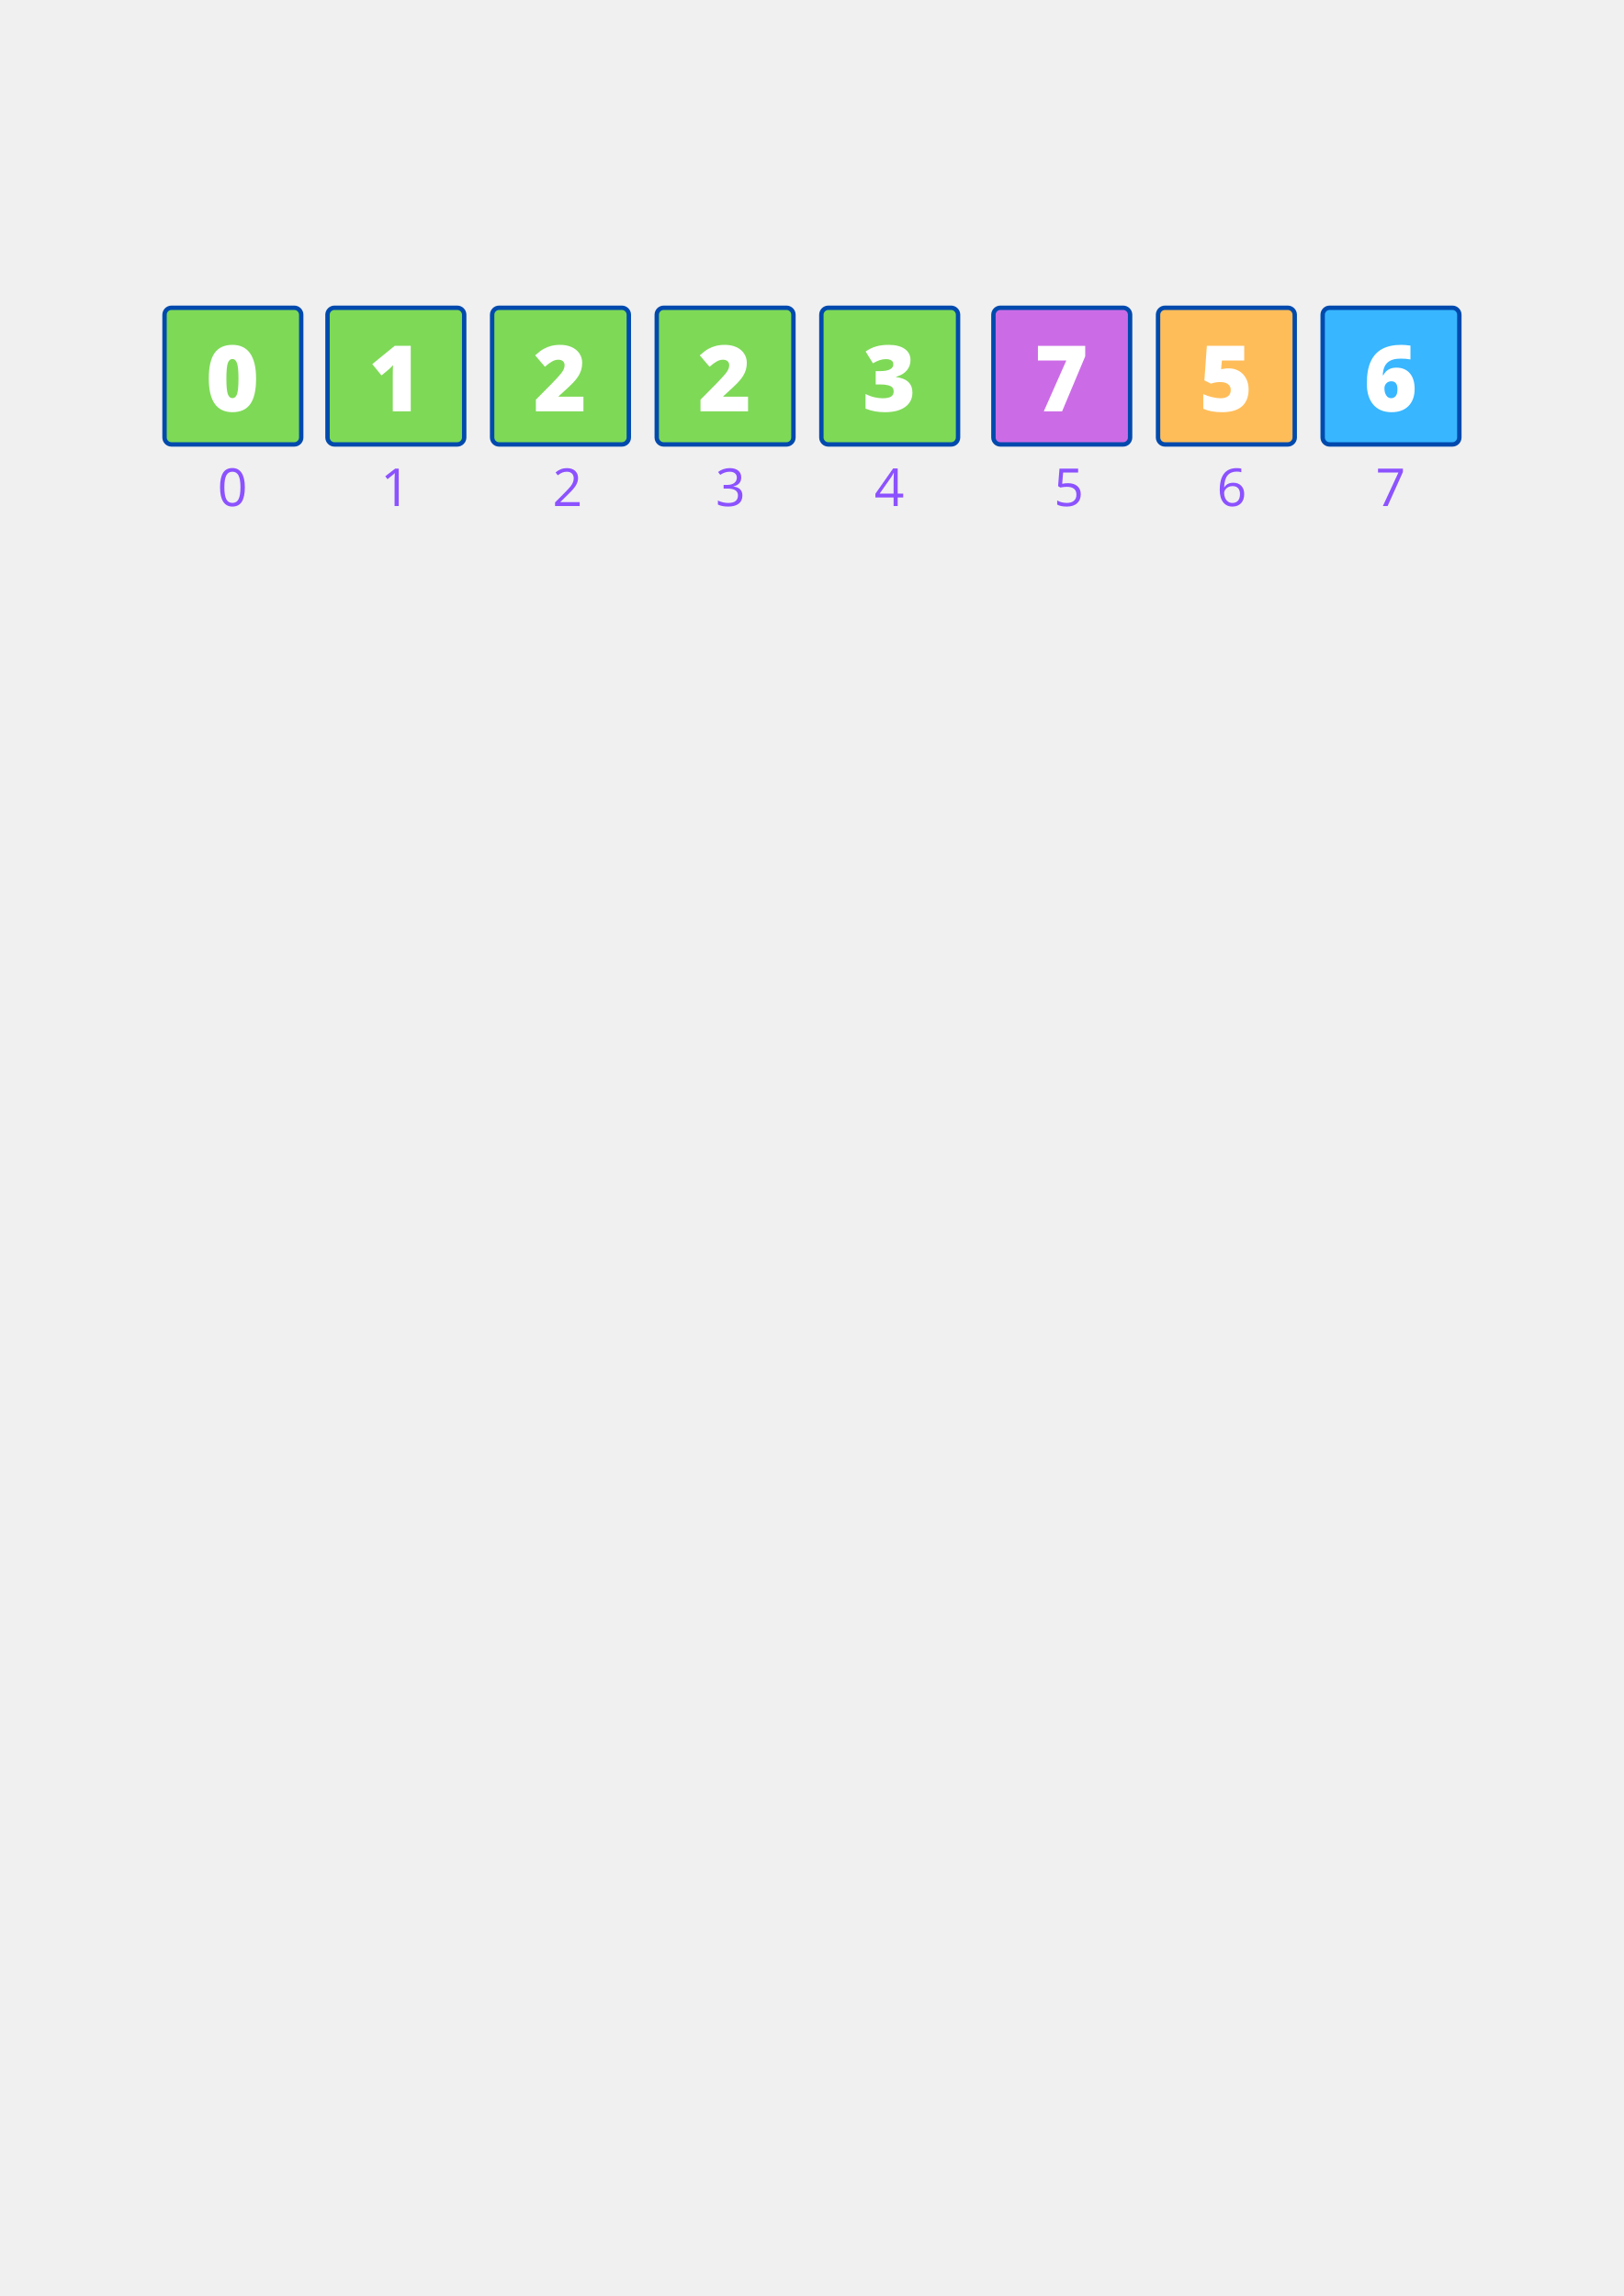
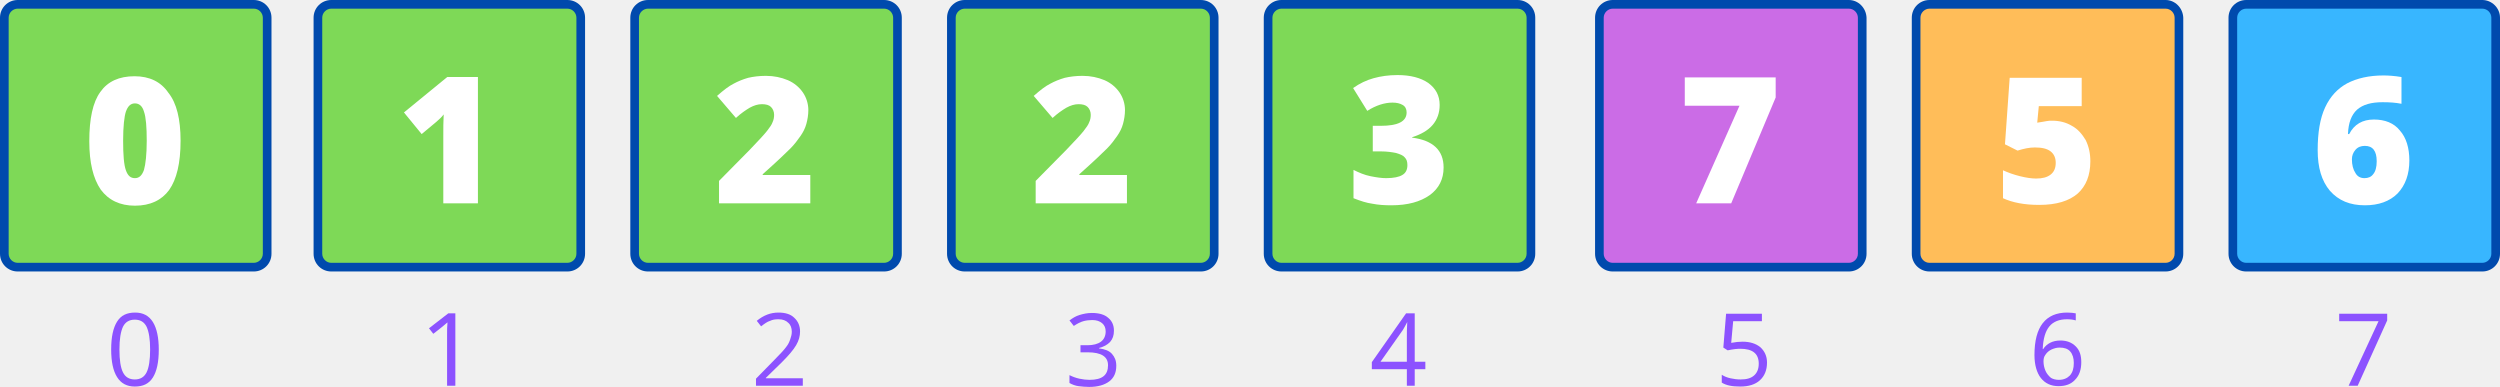
- <svg xmlns="http://www.w3.org/2000/svg" width="794" zoomAndPan="magnify" viewBox="0 0 595.5 842.25" height="1123" preserveAspectRatio="xMidYMid meet" version="1.0">
-   <defs>
-     <g>
-       <g id="id1" />
-       <g id="id2" />
-     </g>
-   </defs>
-   <path fill="rgb(49.409%, 85.1%, 34.119%)" d="M 107.922 162.98 L 62.906 162.98 C 61.531 162.98 60.398 161.848 60.398 160.473 L 60.398 115.457 C 60.398 114.082 61.531 112.949 62.906 112.949 L 107.887 112.949 C 109.262 112.949 110.395 114.082 110.395 115.457 L 110.395 160.441 C 110.43 161.848 109.297 162.98 107.922 162.98 " fill-opacity="1" fill-rule="nonzero" />
-   <path fill="rgb(0%, 29.019%, 67.839%)" d="M 107.922 113.707 C 108.883 113.707 109.672 114.496 109.672 115.457 L 109.672 160.473 C 109.672 161.438 108.883 162.227 107.922 162.227 L 62.906 162.227 C 61.941 162.227 61.152 161.438 61.152 160.473 L 61.152 115.457 C 61.152 114.496 61.941 113.707 62.906 113.707 L 107.922 113.707 M 107.922 112.094 L 62.906 112.094 C 61.051 112.094 59.539 113.602 59.539 115.457 L 59.539 160.473 C 59.539 162.328 61.051 163.84 62.906 163.84 L 107.922 163.84 C 109.777 163.84 111.285 162.328 111.285 160.473 L 111.285 115.457 C 111.285 113.602 109.777 112.094 107.922 112.094 " fill-opacity="1" fill-rule="nonzero" />
-   <path fill="rgb(49.409%, 85.1%, 34.119%)" d="M 167.695 162.98 L 122.68 162.98 C 121.305 162.98 120.172 161.848 120.172 160.473 L 120.172 115.457 C 120.172 114.082 121.305 112.949 122.68 112.949 L 167.664 112.949 C 169.035 112.949 170.168 114.082 170.168 115.457 L 170.168 160.441 C 170.203 161.848 169.07 162.98 167.695 162.98 " fill-opacity="1" fill-rule="nonzero" />
-   <path fill="rgb(0%, 29.019%, 67.839%)" d="M 167.695 113.707 C 168.656 113.707 169.449 114.496 169.449 115.457 L 169.449 160.473 C 169.449 161.438 168.656 162.227 167.695 162.227 L 122.68 162.227 C 121.719 162.227 120.93 161.438 120.93 160.473 L 120.93 115.457 C 120.93 114.496 121.719 113.707 122.68 113.707 L 167.695 113.707 M 167.695 112.094 L 122.68 112.094 C 120.824 112.094 119.312 113.602 119.312 115.457 L 119.312 160.473 C 119.312 162.328 120.824 163.84 122.68 163.84 L 167.695 163.84 C 169.551 163.84 171.062 162.328 171.062 160.473 L 171.062 115.457 C 171.062 113.602 169.551 112.094 167.695 112.094 " fill-opacity="1" fill-rule="nonzero" />
-   <path fill="rgb(49.409%, 85.1%, 34.119%)" d="M 288.453 162.98 L 243.438 162.98 C 242.062 162.98 240.93 161.848 240.93 160.473 L 240.93 115.457 C 240.93 114.082 242.062 112.949 243.438 112.949 L 288.418 112.949 C 289.793 112.949 290.926 114.082 290.926 115.457 L 290.926 160.441 C 290.961 161.848 289.828 162.98 288.453 162.98 " fill-opacity="1" fill-rule="nonzero" />
-   <path fill="rgb(0%, 29.019%, 67.839%)" d="M 288.453 113.707 C 289.414 113.707 290.203 114.496 290.203 115.457 L 290.203 160.473 C 290.203 161.438 289.414 162.227 288.453 162.227 L 243.438 162.227 C 242.477 162.227 241.684 161.438 241.684 160.473 L 241.684 115.457 C 241.684 114.496 242.477 113.707 243.438 113.707 L 288.453 113.707 M 288.453 112.094 L 243.438 112.094 C 241.582 112.094 240.07 113.602 240.07 115.457 L 240.07 160.473 C 240.07 162.328 241.582 163.84 243.438 163.84 L 288.453 163.84 C 290.309 163.84 291.82 162.328 291.82 160.473 L 291.82 115.457 C 291.82 113.602 290.309 112.094 288.453 112.094 " fill-opacity="1" fill-rule="nonzero" />
-   <path fill="rgb(100%, 74.12%, 34.9%)" d="M 472.309 162.98 L 427.293 162.98 C 425.918 162.98 424.785 161.848 424.785 160.473 L 424.785 115.457 C 424.785 114.082 425.918 112.949 427.293 112.949 L 472.277 112.949 C 473.648 112.949 474.781 114.082 474.781 115.457 L 474.781 160.441 C 474.816 161.848 473.684 162.98 472.309 162.98 " fill-opacity="1" fill-rule="nonzero" />
-   <path fill="rgb(0%, 29.019%, 67.839%)" d="M 472.309 113.707 C 473.273 113.707 474.062 114.496 474.062 115.457 L 474.062 160.473 C 474.062 161.438 473.273 162.227 472.309 162.227 L 427.293 162.227 C 426.332 162.227 425.543 161.438 425.543 160.473 L 425.543 115.457 C 425.543 114.496 426.332 113.707 427.293 113.707 L 472.309 113.707 M 472.309 112.094 L 427.293 112.094 C 425.438 112.094 423.93 113.602 423.93 115.457 L 423.93 160.473 C 423.93 162.328 425.438 163.84 427.293 163.84 L 472.309 163.84 C 474.164 163.84 475.676 162.328 475.676 160.473 L 475.676 115.457 C 475.676 113.602 474.164 112.094 472.309 112.094 " fill-opacity="1" fill-rule="nonzero" />
-   <path fill="rgb(49.409%, 85.1%, 34.119%)" d="M 228.074 162.98 L 183.059 162.98 C 181.684 162.98 180.551 161.848 180.551 160.473 L 180.551 115.457 C 180.551 114.082 181.684 112.949 183.059 112.949 L 228.039 112.949 C 229.414 112.949 230.547 114.082 230.547 115.457 L 230.547 160.441 C 230.582 161.848 229.449 162.98 228.074 162.98 " fill-opacity="1" fill-rule="nonzero" />
-   <path fill="rgb(0%, 29.019%, 67.839%)" d="M 228.074 113.707 C 229.035 113.707 229.828 114.496 229.828 115.457 L 229.828 160.473 C 229.828 161.438 229.035 162.227 228.074 162.227 L 183.059 162.227 C 182.098 162.227 181.309 161.438 181.309 160.473 L 181.309 115.457 C 181.309 114.496 182.098 113.707 183.059 113.707 L 228.074 113.707 M 228.074 112.094 L 183.059 112.094 C 181.203 112.094 179.691 113.602 179.691 115.457 L 179.691 160.473 C 179.691 162.328 181.203 163.84 183.059 163.84 L 228.074 163.84 C 229.93 163.84 231.441 162.328 231.441 160.473 L 231.441 115.457 C 231.441 113.602 229.93 112.094 228.074 112.094 " fill-opacity="1" fill-rule="nonzero" />
-   <path fill="rgb(79.61%, 42.349%, 90.199%)" d="M 411.934 162.98 L 366.914 162.98 C 365.543 162.98 364.41 161.848 364.41 160.473 L 364.41 115.457 C 364.41 114.082 365.543 112.949 366.914 112.949 L 411.898 112.949 C 413.27 112.949 414.406 114.082 414.406 115.457 L 414.406 160.441 C 414.438 161.848 413.305 162.98 411.934 162.98 " fill-opacity="1" fill-rule="nonzero" />
-   <path fill="rgb(0%, 29.019%, 67.839%)" d="M 411.934 113.707 C 412.895 113.707 413.684 114.496 413.684 115.457 L 413.684 160.473 C 413.684 161.438 412.895 162.227 411.934 162.227 L 366.914 162.227 C 365.953 162.227 365.164 161.438 365.164 160.473 L 365.164 115.457 C 365.164 114.496 365.953 113.707 366.914 113.707 L 411.934 113.707 M 411.934 112.094 L 366.914 112.094 C 365.062 112.094 363.551 113.602 363.551 115.457 L 363.551 160.473 C 363.551 162.328 365.062 163.84 366.914 163.84 L 411.934 163.84 C 413.785 163.84 415.297 162.328 415.297 160.473 L 415.297 115.457 C 415.297 113.602 413.785 112.094 411.934 112.094 " fill-opacity="1" fill-rule="nonzero" />
-   <path fill="rgb(49.409%, 85.1%, 34.119%)" d="M 348.832 162.98 L 303.816 162.98 C 302.441 162.98 301.309 161.848 301.309 160.473 L 301.309 115.457 C 301.309 114.082 302.441 112.949 303.816 112.949 L 348.797 112.949 C 350.172 112.949 351.305 114.082 351.305 115.457 L 351.305 160.441 C 351.34 161.848 350.207 162.98 348.832 162.98 " fill-opacity="1" fill-rule="nonzero" />
-   <path fill="rgb(0%, 29.019%, 67.839%)" d="M 348.832 113.707 C 349.793 113.707 350.582 114.496 350.582 115.457 L 350.582 160.473 C 350.582 161.438 349.793 162.227 348.832 162.227 L 303.816 162.227 C 302.852 162.227 302.062 161.438 302.062 160.473 L 302.062 115.457 C 302.062 114.496 302.852 113.707 303.816 113.707 L 348.832 113.707 M 348.832 112.094 L 303.816 112.094 C 301.961 112.094 300.449 113.602 300.449 115.457 L 300.449 160.473 C 300.449 162.328 301.961 163.84 303.816 163.84 L 348.832 163.84 C 350.688 163.84 352.195 162.328 352.195 160.473 L 352.195 115.457 C 352.195 113.602 350.688 112.094 348.832 112.094 " fill-opacity="1" fill-rule="nonzero" />
-   <path fill="rgb(21.959%, 71.37%, 100%)" d="M 532.688 162.98 L 487.672 162.98 C 486.297 162.98 485.164 161.848 485.164 160.473 L 485.164 115.457 C 485.164 114.082 486.297 112.949 487.672 112.949 L 532.656 112.949 C 534.027 112.949 535.16 114.082 535.16 115.457 L 535.16 160.441 C 535.195 161.848 534.062 162.98 532.688 162.98 " fill-opacity="1" fill-rule="nonzero" />
-   <path fill="rgb(0%, 29.019%, 67.839%)" d="M 532.688 113.707 C 533.652 113.707 534.441 114.496 534.441 115.457 L 534.441 160.473 C 534.441 161.438 533.652 162.227 532.688 162.227 L 487.672 162.227 C 486.711 162.227 485.922 161.438 485.922 160.473 L 485.922 115.457 C 485.922 114.496 486.711 113.707 487.672 113.707 L 532.688 113.707 M 532.688 112.094 L 487.672 112.094 C 485.816 112.094 484.309 113.602 484.309 115.457 L 484.309 160.473 C 484.309 162.328 485.816 163.84 487.672 163.84 L 532.688 163.84 C 534.543 163.84 536.055 162.328 536.055 160.473 L 536.055 115.457 C 536.055 113.602 534.543 112.094 532.688 112.094 " fill-opacity="1" fill-rule="nonzero" />
-   <g fill="rgb(100%, 100%, 100%)" fill-opacity="1">
+ <svg xmlns="http://www.w3.org/2000/svg" version="1.1" id="Layer_1" x="0px" y="0px" viewBox="0 0 635.4 98.3" style="enable-background:new 0 0 635.4 98.3;" xml:space="preserve">
+   <style type="text/css">
+ 	.st0{fill:#7ED957;}
+ 	.st1{fill:#004AAD;}
+ 	.st2{fill:#FFBD59;}
+ 	.st3{fill:#CB6CE6;}
+ 	.st4{fill:#38B6FF;}
+ 	.st5{fill:#FFFFFF;}
+ 	.st6{fill:#8C52FF;}
+ </style>
+   <path class="st0" d="M64.5,67.8h-60c-1.8,0-3.3-1.5-3.3-3.3v-60c0-1.8,1.5-3.3,3.3-3.3h60c1.8,0,3.3,1.5,3.3,3.3v60  C67.9,66.3,66.3,67.8,64.5,67.8" />
+   <path class="st1" d="M64.5,2.2c1.3,0,2.3,1.1,2.3,2.3v60c0,1.3-1.1,2.3-2.3,2.3h-60c-1.3,0-2.3-1.1-2.3-2.3v-60  c0-1.3,1.1-2.3,2.3-2.3H64.5 M64.5,0h-60C2,0,0,2,0,4.5v60C0,67,2,69,4.5,69h60c2.5,0,4.5-2,4.5-4.5v-60C69,2,67,0,64.5,0" />
+   <path class="st0" d="M144.2,67.8h-60c-1.8,0-3.3-1.5-3.3-3.3v-60c0-1.8,1.5-3.3,3.3-3.3h60c1.8,0,3.3,1.5,3.3,3.3v60  C147.6,66.3,146,67.8,144.2,67.8" />
+   <path class="st1" d="M144.2,2.2c1.3,0,2.3,1.1,2.3,2.3v60c0,1.3-1.1,2.3-2.3,2.3h-60c-1.3,0-2.3-1.1-2.3-2.3v-60  c0-1.3,1.1-2.3,2.3-2.3H144.2 M144.2,0h-60c-2.5,0-4.5,2-4.5,4.5v60c0,2.5,2,4.5,4.5,4.5h60c2.5,0,4.5-2,4.5-4.5v-60  C148.7,2,146.7,0,144.2,0" />
+   <path class="st0" d="M305.2,67.8h-60c-1.8,0-3.3-1.5-3.3-3.3v-60c0-1.8,1.5-3.3,3.3-3.3h60c1.8,0,3.3,1.5,3.3,3.3v60  C308.6,66.3,307.1,67.8,305.2,67.8" />
+   <path class="st1" d="M305.2,2.2c1.3,0,2.3,1.1,2.3,2.3v60c0,1.3-1.1,2.3-2.3,2.3h-60c-1.3,0-2.3-1.1-2.3-2.3v-60  c0-1.3,1.1-2.3,2.3-2.3H305.2 M305.2,0h-60c-2.5,0-4.5,2-4.5,4.5v60c0,2.5,2,4.5,4.5,4.5h60c2.5,0,4.5-2,4.5-4.5v-60  C309.7,2,307.7,0,305.2,0" />
+   <path class="st2" d="M550.4,67.8h-60c-1.8,0-3.3-1.5-3.3-3.3v-60c0-1.8,1.5-3.3,3.3-3.3h60c1.8,0,3.3,1.5,3.3,3.3v60  C553.7,66.3,552.2,67.8,550.4,67.8" />
+   <path class="st1" d="M550.4,2.2c1.3,0,2.3,1.1,2.3,2.3v60c0,1.3-1.1,2.3-2.3,2.3h-60c-1.3,0-2.3-1.1-2.3-2.3v-60  c0-1.3,1.1-2.3,2.3-2.3H550.4 M550.4,0h-60c-2.5,0-4.5,2-4.5,4.5v60c0,2.5,2,4.5,4.5,4.5h60c2.5,0,4.5-2,4.5-4.5v-60  C554.8,2,552.8,0,550.4,0" />
+   <path class="st0" d="M224.7,67.8h-60c-1.8,0-3.3-1.5-3.3-3.3v-60c0-1.8,1.5-3.3,3.3-3.3h60c1.8,0,3.3,1.5,3.3,3.3v60  C228.1,66.3,226.5,67.8,224.7,67.8" />
+   <path class="st1" d="M224.7,2.2c1.3,0,2.3,1.1,2.3,2.3v60c0,1.3-1.1,2.3-2.3,2.3h-60c-1.3,0-2.3-1.1-2.3-2.3v-60  c0-1.3,1.1-2.3,2.3-2.3H224.7 M224.7,0h-60c-2.5,0-4.5,2-4.5,4.5v60c0,2.5,2,4.5,4.5,4.5h60c2.5,0,4.5-2,4.5-4.5v-60  C229.2,2,227.2,0,224.7,0" />
+   <path class="st3" d="M469.9,67.8h-60c-1.8,0-3.3-1.5-3.3-3.3v-60c0-1.8,1.5-3.3,3.3-3.3h60c1.8,0,3.3,1.5,3.3,3.3v60  C473.2,66.3,471.7,67.8,469.9,67.8" />
+   <path class="st1" d="M469.9,2.2c1.3,0,2.3,1.1,2.3,2.3v60c0,1.3-1.1,2.3-2.3,2.3h-60c-1.3,0-2.3-1.1-2.3-2.3v-60  c0-1.3,1.1-2.3,2.3-2.3H469.9 M469.9,0h-60c-2.5,0-4.5,2-4.5,4.5v60c0,2.5,2,4.5,4.5,4.5h60c2.5,0,4.5-2,4.5-4.5v-60  C474.3,2,472.3,0,469.9,0" />
+   <path class="st0" d="M385.7,67.8h-60c-1.8,0-3.3-1.5-3.3-3.3v-60c0-1.8,1.5-3.3,3.3-3.3h60c1.8,0,3.3,1.5,3.3,3.3v60  C389.1,66.3,387.6,67.8,385.7,67.8" />
+   <path class="st1" d="M385.7,2.2c1.3,0,2.3,1.1,2.3,2.3v60c0,1.3-1.1,2.3-2.3,2.3h-60c-1.3,0-2.3-1.1-2.3-2.3v-60  c0-1.3,1.1-2.3,2.3-2.3H385.7 M385.7,0h-60c-2.5,0-4.5,2-4.5,4.5v60c0,2.5,2,4.5,4.5,4.5h60c2.5,0,4.5-2,4.5-4.5v-60  C390.2,2,388.2,0,385.7,0" />
+   <path class="st4" d="M630.9,67.8h-60c-1.8,0-3.3-1.5-3.3-3.3v-60c0-1.8,1.5-3.3,3.3-3.3h60c1.8,0,3.3,1.5,3.3,3.3v60  C634.2,66.3,632.7,67.8,630.9,67.8" />
+   <path class="st1" d="M630.9,2.2c1.3,0,2.3,1.1,2.3,2.3v60c0,1.3-1.1,2.3-2.3,2.3h-60c-1.3,0-2.3-1.1-2.3-2.3v-60  c0-1.3,1.1-2.3,2.3-2.3H630.9 M630.9,0h-60c-2.5,0-4.5,2-4.5,4.5v60c0,2.5,2,4.5,4.5,4.5h60c2.5,0,4.5-2,4.5-4.5v-60  C635.4,2,633.3,0,630.9,0" />
+   <g>
    <g transform="translate(75.39425, 150.878)">
      <g>
-         <path d="M 18.531 -11.984 C 18.531 -7.734 17.816 -4.617 16.391 -2.641 C 14.973 -0.66 12.797 0.328 9.859 0.328 C 6.984 0.328 4.816 -0.703 3.359 -2.766 C 1.91 -4.828 1.188 -7.898 1.188 -11.984 C 1.188 -16.254 1.895 -19.383 3.312 -21.375 C 4.738 -23.375 6.922 -24.375 9.859 -24.375 C 12.723 -24.375 14.883 -23.332 16.344 -21.25 C 17.801 -19.176 18.531 -16.086 18.531 -11.984 Z M 7.641 -11.984 C 7.641 -9.266 7.805 -7.395 8.141 -6.375 C 8.484 -5.352 9.055 -4.844 9.859 -4.844 C 10.672 -4.844 11.242 -5.367 11.578 -6.422 C 11.91 -7.473 12.078 -9.328 12.078 -11.984 C 12.078 -14.641 11.906 -16.5 11.562 -17.562 C 11.227 -18.633 10.66 -19.172 9.859 -19.172 C 9.055 -19.172 8.484 -18.656 8.141 -17.625 C 7.805 -16.602 7.641 -14.723 7.641 -11.984 Z M 7.641 -11.984 " />
+         <path class="st5" d="M-29.5-115.1c0,5.7-1,9.8-2.9,12.5c-1.9,2.6-4.8,4-8.7,4c-3.8,0-6.7-1.4-8.7-4.1c-1.9-2.8-2.9-6.8-2.9-12.3     c0-5.7,0.9-9.9,2.8-12.5c1.9-2.7,4.8-4,8.7-4c3.8,0,6.7,1.4,8.6,4.2C-30.5-124.7-29.5-120.6-29.5-115.1z M-44.1-115.1     c0,3.6,0.2,6.1,0.7,7.5c0.5,1.4,1.2,2,2.3,2c1.1,0,1.8-0.7,2.3-2.1c0.4-1.4,0.7-3.9,0.7-7.4c0-3.5-0.2-6-0.7-7.4     c-0.4-1.4-1.2-2.1-2.3-2.1c-1.1,0-1.8,0.7-2.3,2.1C-43.8-121.3-44.1-118.8-44.1-115.1z" />
      </g>
    </g>
  </g>
-   <g fill="rgb(100%, 100%, 100%)" fill-opacity="1">
+   <g>
    <g transform="translate(135.1689, 150.878)">
      <g>
-         <path d="M 15.484 0 L 8.891 0 L 8.891 -12.719 C 8.891 -14.258 8.922 -15.672 8.984 -16.953 C 8.578 -16.461 8.078 -15.953 7.484 -15.422 L 4.75 -13.156 L 1.375 -17.312 L 9.625 -24.031 L 15.484 -24.031 Z M 15.484 0 " />
+         <path class="st5" d="M-13.7-99.2h-8.8v-17c0-2.1,0-3.9,0.1-5.6c-0.5,0.7-1.2,1.3-2,2l-3.6,3l-4.5-5.5l11-9h7.8V-99.2z" />
      </g>
    </g>
  </g>
-   <g fill="rgb(100%, 100%, 100%)" fill-opacity="1">
+   <g>
    <g transform="translate(255.9259, 150.878)">
      <g>
-         <path d="M 18.438 0 L 1 0 L 1 -4.266 L 6.875 -10.203 C 8.551 -11.953 9.645 -13.145 10.156 -13.781 C 10.664 -14.426 11.02 -14.977 11.219 -15.438 C 11.426 -15.906 11.531 -16.391 11.531 -16.891 C 11.531 -17.516 11.328 -18.008 10.922 -18.375 C 10.523 -18.738 9.957 -18.922 9.219 -18.922 C 8.457 -18.922 7.691 -18.703 6.922 -18.266 C 6.148 -17.828 5.281 -17.188 4.312 -16.344 L 0.734 -20.531 C 1.973 -21.633 3.016 -22.422 3.859 -22.891 C 4.703 -23.367 5.617 -23.734 6.609 -23.984 C 7.609 -24.242 8.723 -24.375 9.953 -24.375 C 11.516 -24.375 12.906 -24.098 14.125 -23.547 C 15.344 -23.004 16.289 -22.223 16.969 -21.203 C 17.645 -20.191 17.984 -19.055 17.984 -17.797 C 17.984 -16.859 17.863 -15.988 17.625 -15.188 C 17.383 -14.383 17.02 -13.598 16.531 -12.828 C 16.039 -12.055 15.383 -11.242 14.562 -10.391 C 13.75 -9.535 12.008 -7.91 9.344 -5.516 L 9.344 -5.359 L 18.438 -5.359 Z M 18.438 0 " />
+         <path class="st5" d="M30.5-99.2H7.3v-5.7l7.8-7.9c2.2-2.3,3.7-3.9,4.4-4.8c0.7-0.9,1.2-1.6,1.4-2.2c0.3-0.6,0.4-1.3,0.4-1.9     c0-0.8-0.3-1.5-0.8-2c-0.5-0.5-1.3-0.7-2.3-0.7c-1,0-2,0.3-3.1,0.9c-1,0.6-2.2,1.4-3.5,2.6l-4.8-5.6c1.7-1.5,3-2.5,4.2-3.1     c1.1-0.6,2.3-1.1,3.7-1.5c1.3-0.3,2.8-0.5,4.5-0.5c2.1,0,3.9,0.4,5.6,1.1c1.6,0.7,2.9,1.8,3.8,3.1c0.9,1.3,1.4,2.9,1.4,4.5     c0,1.2-0.2,2.4-0.5,3.5c-0.3,1.1-0.8,2.1-1.5,3.1c-0.7,1-1.5,2.1-2.6,3.2c-1.1,1.1-3.4,3.3-7,6.5v0.2h12.1V-99.2z" />
      </g>
    </g>
  </g>
-   <g fill="rgb(100%, 100%, 100%)" fill-opacity="1">
+   <g>
    <g transform="translate(439.7828, 150.878)">
      <g>
-         <path d="M 10.906 -15.75 C 12.289 -15.75 13.535 -15.426 14.641 -14.781 C 15.754 -14.145 16.617 -13.238 17.234 -12.062 C 17.859 -10.883 18.172 -9.531 18.172 -8 C 18.172 -5.32 17.363 -3.266 15.75 -1.828 C 14.133 -0.391 11.691 0.328 8.422 0.328 C 5.609 0.328 3.316 -0.102 1.547 -0.969 L 1.547 -6.297 C 2.492 -5.859 3.566 -5.492 4.766 -5.203 C 5.973 -4.922 7.008 -4.781 7.875 -4.781 C 9.07 -4.781 9.992 -5.035 10.641 -5.547 C 11.297 -6.055 11.625 -6.812 11.625 -7.812 C 11.625 -8.727 11.289 -9.441 10.625 -9.953 C 9.969 -10.473 8.973 -10.734 7.641 -10.734 C 6.617 -10.734 5.52 -10.539 4.344 -10.156 L 1.953 -11.344 L 2.859 -24.031 L 16.562 -24.031 L 16.562 -18.625 L 8.375 -18.625 L 8.078 -15.453 C 8.941 -15.609 9.551 -15.695 9.906 -15.719 C 10.27 -15.738 10.602 -15.75 10.906 -15.75 Z M 10.906 -15.75 " />
+         <path class="st5" d="M81.8-120.2c1.8,0,3.5,0.4,5,1.3c1.5,0.8,2.6,2.1,3.5,3.6c0.8,1.6,1.2,3.4,1.2,5.4c0,3.6-1.1,6.3-3.2,8.2     c-2.2,1.9-5.4,2.9-9.8,2.9c-3.8,0-6.8-0.6-9.2-1.7v-7.1c1.3,0.6,2.7,1.1,4.3,1.5c1.6,0.4,3,0.6,4.1,0.6c1.6,0,2.8-0.3,3.7-1     c0.9-0.7,1.3-1.7,1.3-3c0-1.2-0.4-2.2-1.3-2.9c-0.9-0.7-2.2-1-4-1c-1.4,0-2.8,0.3-4.4,0.8l-3.2-1.6l1.2-16.9h18.3v7.2H78.4     l-0.4,4.2c1.2-0.2,2-0.3,2.4-0.4C80.9-120.2,81.3-120.2,81.8-120.2z" />
      </g>
    </g>
  </g>
-   <g fill="rgb(100%, 100%, 100%)" fill-opacity="1">
+   <g>
    <g transform="translate(195.5474, 150.878)">
      <g>
-         <path d="M 18.438 0 L 1 0 L 1 -4.266 L 6.875 -10.203 C 8.551 -11.953 9.645 -13.145 10.156 -13.781 C 10.664 -14.426 11.02 -14.977 11.219 -15.438 C 11.426 -15.906 11.531 -16.391 11.531 -16.891 C 11.531 -17.516 11.328 -18.008 10.922 -18.375 C 10.523 -18.738 9.957 -18.922 9.219 -18.922 C 8.457 -18.922 7.691 -18.703 6.922 -18.266 C 6.148 -17.828 5.281 -17.188 4.312 -16.344 L 0.734 -20.531 C 1.973 -21.633 3.016 -22.422 3.859 -22.891 C 4.703 -23.367 5.617 -23.734 6.609 -23.984 C 7.609 -24.242 8.723 -24.375 9.953 -24.375 C 11.516 -24.375 12.906 -24.098 14.125 -23.547 C 15.344 -23.004 16.289 -22.223 16.969 -21.203 C 17.645 -20.191 17.984 -19.055 17.984 -17.797 C 17.984 -16.859 17.863 -15.988 17.625 -15.188 C 17.383 -14.383 17.02 -13.598 16.531 -12.828 C 16.039 -12.055 15.383 -11.242 14.562 -10.391 C 13.75 -9.535 12.008 -7.91 9.344 -5.516 L 9.344 -5.359 L 18.438 -5.359 Z M 18.438 0 " />
+         <path class="st5" d="M10.4-99.2h-23.2v-5.7l7.8-7.9c2.2-2.3,3.7-3.9,4.4-4.8c0.7-0.9,1.2-1.6,1.4-2.2c0.3-0.6,0.4-1.3,0.4-1.9     c0-0.8-0.3-1.5-0.8-2c-0.5-0.5-1.3-0.7-2.3-0.7c-1,0-2,0.3-3.1,0.9c-1,0.6-2.2,1.4-3.5,2.6l-4.8-5.6c1.7-1.5,3-2.5,4.2-3.1     c1.1-0.6,2.3-1.1,3.7-1.5c1.3-0.3,2.8-0.5,4.5-0.5c2.1,0,3.9,0.4,5.6,1.1c1.6,0.7,2.9,1.8,3.8,3.1c0.9,1.3,1.4,2.9,1.4,4.5     c0,1.2-0.2,2.4-0.5,3.5c-0.3,1.1-0.8,2.1-1.5,3.1c-0.7,1-1.5,2.1-2.6,3.2c-1.1,1.1-3.4,3.3-7,6.5v0.2h12.1V-99.2z" />
      </g>
    </g>
  </g>
-   <g fill="rgb(100%, 100%, 100%)" fill-opacity="1">
+   <g>
    <g transform="translate(379.4044, 150.878)">
      <g>
-         <path d="M 3.438 0 L 11.688 -18.625 L 1.281 -18.625 L 1.281 -24 L 18.625 -24 L 18.625 -20.172 L 10.156 0 Z M 3.438 0 " />
+         <path class="st5" d="M51.7-99.2l11-24.8H48.8v-7.2h23.1v5.1L60.6-99.2H51.7z" />
      </g>
    </g>
  </g>
-   <g fill="rgb(100%, 100%, 100%)" fill-opacity="1">
+   <g>
    <g transform="translate(316.3044, 150.878)">
      <g>
-         <path d="M 17.641 -18.812 C 17.641 -17.32 17.18 -16.039 16.266 -14.969 C 15.359 -13.906 14.047 -13.133 12.328 -12.656 L 12.328 -12.562 C 16.336 -12.051 18.344 -10.156 18.344 -6.875 C 18.344 -4.633 17.457 -2.875 15.688 -1.594 C 13.914 -0.312 11.457 0.328 8.312 0.328 C 7.02 0.328 5.82 0.234 4.719 0.047 C 3.625 -0.141 2.438 -0.477 1.156 -0.969 L 1.156 -6.359 C 2.207 -5.816 3.273 -5.414 4.359 -5.156 C 5.453 -4.906 6.457 -4.781 7.375 -4.781 C 8.801 -4.781 9.836 -4.977 10.484 -5.375 C 11.141 -5.781 11.469 -6.41 11.469 -7.266 C 11.469 -7.922 11.297 -8.426 10.953 -8.781 C 10.617 -9.133 10.07 -9.398 9.312 -9.578 C 8.562 -9.766 7.578 -9.859 6.359 -9.859 L 4.875 -9.859 L 4.875 -14.734 L 6.391 -14.734 C 9.691 -14.734 11.344 -15.578 11.344 -17.266 C 11.344 -17.898 11.098 -18.367 10.609 -18.672 C 10.117 -18.984 9.461 -19.141 8.641 -19.141 C 7.109 -19.141 5.52 -18.625 3.875 -17.594 L 1.188 -21.938 C 2.457 -22.812 3.754 -23.438 5.078 -23.812 C 6.41 -24.188 7.938 -24.375 9.656 -24.375 C 12.145 -24.375 14.098 -23.879 15.516 -22.891 C 16.93 -21.898 17.641 -20.539 17.641 -18.812 Z M 17.641 -18.812 " />
+         <path class="st5" d="M49.6-124.2c0,2-0.6,3.7-1.8,5.1c-1.2,1.4-3,2.4-5.2,3.1v0.1c5.3,0.7,8,3.2,8,7.6c0,3-1.2,5.3-3.5,7     c-2.4,1.7-5.6,2.6-9.8,2.6c-1.7,0-3.3-0.1-4.8-0.4c-1.5-0.2-3-0.7-4.8-1.4v-7.2c1.4,0.7,2.8,1.3,4.3,1.6c1.5,0.3,2.8,0.5,4,0.5     c1.9,0,3.3-0.3,4.1-0.8c0.9-0.5,1.3-1.4,1.3-2.5c0-0.9-0.2-1.5-0.7-2c-0.4-0.5-1.2-0.8-2.2-1.1c-1-0.2-2.3-0.4-3.9-0.4h-2v-6.5h2     c4.4,0,6.6-1.1,6.6-3.4c0-0.8-0.3-1.5-1-1.9c-0.7-0.4-1.5-0.6-2.6-0.6c-2,0-4.2,0.7-6.4,2.1l-3.6-5.8c1.7-1.2,3.4-2,5.2-2.5     c1.8-0.5,3.8-0.8,6.1-0.8c3.3,0,5.9,0.7,7.8,2C48.6-128.4,49.6-126.6,49.6-124.2z" />
      </g>
    </g>
  </g>
-   <g fill="rgb(100%, 100%, 100%)" fill-opacity="1">
+   <g>
    <g transform="translate(500.1613, 150.878)">
      <g>
-         <path d="M 1.156 -10.156 C 1.156 -13.508 1.633 -16.223 2.594 -18.297 C 3.551 -20.367 4.961 -21.898 6.828 -22.891 C 8.691 -23.879 10.992 -24.375 13.734 -24.375 C 14.711 -24.375 15.852 -24.281 17.156 -24.094 L 17.156 -19.016 C 16.062 -19.223 14.875 -19.328 13.594 -19.328 C 11.426 -19.328 9.812 -18.848 8.75 -17.891 C 7.688 -16.941 7.102 -15.391 7 -13.234 L 7.203 -13.234 C 8.18 -15.086 9.766 -16.016 11.953 -16.016 C 14.086 -16.016 15.742 -15.328 16.922 -13.953 C 18.098 -12.578 18.688 -10.664 18.688 -8.219 C 18.688 -5.57 17.941 -3.484 16.453 -1.953 C 14.961 -0.43 12.879 0.328 10.203 0.328 C 7.367 0.328 5.148 -0.586 3.547 -2.422 C 1.953 -4.266 1.156 -6.844 1.156 -10.156 Z M 10.062 -4.812 C 10.75 -4.812 11.305 -5.07 11.734 -5.594 C 12.172 -6.113 12.391 -6.941 12.391 -8.078 C 12.391 -10.035 11.633 -11.016 10.125 -11.016 C 9.375 -11.016 8.766 -10.758 8.297 -10.25 C 7.836 -9.75 7.609 -9.141 7.609 -8.422 C 7.609 -7.367 7.832 -6.504 8.281 -5.828 C 8.727 -5.148 9.32 -4.812 10.062 -4.812 Z M 10.062 -4.812 " />
+         <path class="st5" d="M88.9-112.7c0-4.5,0.6-8.1,1.9-10.9c1.3-2.8,3.2-4.8,5.6-6.1c2.5-1.3,5.6-2,9.2-2c1.3,0,2.8,0.1,4.6,0.4v6.8     c-1.5-0.3-3-0.4-4.8-0.4c-2.9,0-5,0.6-6.5,1.9c-1.4,1.3-2.2,3.3-2.3,6.2h0.3c1.3-2.5,3.4-3.7,6.3-3.7c2.8,0,5.1,0.9,6.6,2.8     c1.6,1.8,2.4,4.4,2.4,7.6c0,3.5-1,6.3-3,8.4c-2,2-4.8,3-8.3,3c-3.8,0-6.7-1.2-8.9-3.7C89.9-104.9,88.9-108.3,88.9-112.7z      M100.8-105.6c0.9,0,1.7-0.3,2.2-1c0.6-0.7,0.9-1.8,0.9-3.3c0-2.6-1-3.9-3-3.9c-1,0-1.8,0.3-2.4,1c-0.6,0.7-0.9,1.5-0.9,2.4     c0,1.4,0.3,2.6,0.9,3.5C99-106,99.8-105.6,100.8-105.6z" />
      </g>
    </g>
  </g>
-   <g fill="rgb(54.9%, 32.159%, 100%)" fill-opacity="1">
+   <g>
    <g transform="translate(79.75612, 185.6423)">
      <g>
-         <path d="M 10.047 -6.891 C 10.047 -4.516 9.672 -2.738 8.922 -1.562 C 8.172 -0.395 7.023 0.188 5.484 0.188 C 4.004 0.188 2.879 -0.41 2.109 -1.609 C 1.336 -2.805 0.953 -4.566 0.953 -6.891 C 0.953 -9.273 1.32 -11.047 2.062 -12.203 C 2.812 -13.367 3.953 -13.953 5.484 -13.953 C 6.973 -13.953 8.102 -13.348 8.875 -12.141 C 9.656 -10.93 10.047 -9.18 10.047 -6.891 Z M 2.531 -6.891 C 2.531 -4.891 2.766 -3.43 3.234 -2.516 C 3.703 -1.609 4.453 -1.156 5.484 -1.156 C 6.523 -1.156 7.273 -1.613 7.734 -2.531 C 8.203 -3.457 8.438 -4.91 8.438 -6.891 C 8.438 -8.859 8.203 -10.301 7.734 -11.219 C 7.273 -12.133 6.523 -12.594 5.484 -12.594 C 4.453 -12.594 3.703 -12.141 3.234 -11.234 C 2.766 -10.328 2.531 -8.879 2.531 -6.891 Z M 2.531 -6.891 " />
+         <path class="st6" d="M-39.4-96.8c0,3.2-0.5,5.5-1.5,7.1c-1,1.6-2.5,2.3-4.6,2.3c-2,0-3.5-0.8-4.5-2.4c-1-1.6-1.5-3.9-1.5-7     c0-3.2,0.5-5.5,1.5-7.1c1-1.6,2.5-2.3,4.6-2.3c2,0,3.5,0.8,4.5,2.4C-39.9-102.2-39.4-99.8-39.4-96.8z M-49.4-96.8     c0,2.7,0.3,4.6,0.9,5.8c0.6,1.2,1.6,1.8,3,1.8c1.4,0,2.4-0.6,3-1.8c0.6-1.2,0.9-3.2,0.9-5.8c0-2.6-0.3-4.5-0.9-5.8     c-0.6-1.2-1.6-1.8-3-1.8c-1.4,0-2.4,0.6-3,1.8C-49.1-101.3-49.4-99.4-49.4-96.8z" />
      </g>
    </g>
  </g>
-   <g fill="rgb(54.9%, 32.159%, 100%)" fill-opacity="1">
+   <g>
    <g transform="translate(202.6417, 185.6423)">
      <g>
-         <path d="M 9.969 0 L 0.938 0 L 0.938 -1.344 L 4.562 -4.984 C 5.656 -6.098 6.379 -6.891 6.734 -7.359 C 7.086 -7.836 7.348 -8.301 7.516 -8.75 C 7.691 -9.195 7.781 -9.68 7.781 -10.203 C 7.781 -10.941 7.555 -11.523 7.109 -11.953 C 6.672 -12.379 6.055 -12.594 5.266 -12.594 C 4.703 -12.594 4.164 -12.5 3.656 -12.312 C 3.145 -12.125 2.57 -11.781 1.938 -11.281 L 1.125 -12.344 C 2.383 -13.395 3.758 -13.922 5.25 -13.922 C 6.539 -13.922 7.551 -13.594 8.281 -12.938 C 9.008 -12.281 9.375 -11.395 9.375 -10.281 C 9.375 -9.406 9.129 -8.539 8.641 -7.688 C 8.16 -6.844 7.25 -5.77 5.906 -4.469 L 2.906 -1.516 L 2.906 -1.453 L 9.969 -1.453 Z M 9.969 0 " />
+         <path class="st6" d="M1.5-87.6h-12v-1.8l4.8-4.9c1.5-1.5,2.4-2.5,2.9-3.2c0.5-0.6,0.8-1.3,1-1.9c0.2-0.6,0.4-1.2,0.4-1.9     c0-1-0.3-1.8-0.9-2.3c-0.6-0.6-1.4-0.9-2.5-0.9c-0.8,0-1.5,0.1-2.1,0.4c-0.7,0.2-1.4,0.7-2.3,1.4l-1.1-1.4     c1.7-1.4,3.5-2.1,5.5-2.1c1.7,0,3.1,0.4,4,1.3c1,0.9,1.5,2.1,1.5,3.5c0,1.2-0.3,2.3-1,3.5C-1-96.7-2.2-95.3-4-93.5l-4,3.9v0.1     h9.4V-87.6z" />
      </g>
    </g>
  </g>
-   <g fill="rgb(54.9%, 32.159%, 100%)" fill-opacity="1">
+   <g>
    <g transform="translate(386.5033, 185.6423)">
      <g>
-         <path d="M 5.234 -8.391 C 6.68 -8.391 7.816 -8.031 8.641 -7.312 C 9.473 -6.594 9.891 -5.609 9.891 -4.359 C 9.891 -2.941 9.438 -1.828 8.531 -1.016 C 7.625 -0.211 6.379 0.188 4.797 0.188 C 3.242 0.188 2.062 -0.055 1.25 -0.547 L 1.25 -2.062 C 1.688 -1.781 2.227 -1.555 2.875 -1.391 C 3.531 -1.234 4.176 -1.156 4.812 -1.156 C 5.914 -1.156 6.77 -1.414 7.375 -1.938 C 7.988 -2.457 8.297 -3.207 8.297 -4.188 C 8.297 -6.102 7.117 -7.062 4.766 -7.062 C 4.172 -7.062 3.379 -6.973 2.391 -6.797 L 1.578 -7.312 L 2.094 -13.734 L 8.922 -13.734 L 8.922 -12.297 L 3.422 -12.297 L 3.078 -8.172 C 3.797 -8.316 4.516 -8.391 5.234 -8.391 Z M 5.234 -8.391 " />
+         <path class="st6" d="M56.4-98.8c1.9,0,3.4,0.5,4.5,1.4c1.1,1,1.7,2.3,1.7,3.9c0,1.9-0.6,3.4-1.8,4.5c-1.2,1.1-2.9,1.6-5,1.6     c-2.1,0-3.6-0.3-4.7-1v-2c0.6,0.4,1.3,0.7,2.2,0.9c0.9,0.2,1.7,0.3,2.6,0.3c1.5,0,2.6-0.3,3.4-1c0.8-0.7,1.2-1.7,1.2-3     c0-2.6-1.6-3.8-4.7-3.8c-0.8,0-1.8,0.1-3.2,0.4l-1.1-0.7l0.7-8.6h9.1v1.9H54l-0.5,5.5C54.5-98.7,55.5-98.8,56.4-98.8z" />
      </g>
    </g>
  </g>
-   <g fill="rgb(54.9%, 32.159%, 100%)" fill-opacity="1">
+   <g>
    <g transform="translate(139.5308, 185.6423)">
      <g>
-         <path d="M 6.719 0 L 5.188 0 L 5.188 -9.781 C 5.188 -10.594 5.211 -11.363 5.266 -12.094 C 5.141 -11.969 4.992 -11.832 4.828 -11.688 C 4.66 -11.539 3.914 -10.93 2.594 -9.859 L 1.766 -10.922 L 5.406 -13.734 L 6.719 -13.734 Z M 6.719 0 " />
+         <path class="st6" d="M-23.9-87.6h-2v-13c0-1.1,0-2.1,0.1-3.1c-0.2,0.2-0.4,0.3-0.6,0.5c-0.2,0.2-1.2,1-3,2.4l-1.1-1.4l4.9-3.8     h1.8V-87.6z" />
      </g>
    </g>
  </g>
-   <g fill="rgb(54.9%, 32.159%, 100%)" fill-opacity="1">
+   <g>
    <g transform="translate(262.4164, 185.6423)">
      <g>
-         <path d="M 9.453 -10.5 C 9.453 -9.625 9.203 -8.906 8.703 -8.344 C 8.211 -7.789 7.52 -7.422 6.625 -7.234 L 6.625 -7.156 C 7.727 -7.02 8.547 -6.672 9.078 -6.109 C 9.609 -5.547 9.875 -4.805 9.875 -3.891 C 9.875 -2.578 9.414 -1.566 8.5 -0.859 C 7.594 -0.16 6.305 0.188 4.641 0.188 C 3.91 0.188 3.242 0.129 2.641 0.016 C 2.035 -0.086 1.453 -0.273 0.891 -0.547 L 0.891 -2.031 C 1.484 -1.738 2.113 -1.516 2.781 -1.359 C 3.457 -1.211 4.098 -1.141 4.703 -1.141 C 7.066 -1.141 8.25 -2.066 8.25 -3.922 C 8.25 -5.586 6.941 -6.422 4.328 -6.422 L 2.984 -6.422 L 2.984 -7.766 L 4.344 -7.766 C 5.414 -7.766 6.266 -8 6.891 -8.469 C 7.516 -8.945 7.828 -9.602 7.828 -10.438 C 7.828 -11.113 7.598 -11.641 7.141 -12.016 C 6.68 -12.398 6.055 -12.594 5.266 -12.594 C 4.66 -12.594 4.094 -12.508 3.562 -12.344 C 3.031 -12.188 2.426 -11.891 1.75 -11.453 L 0.953 -12.5 C 1.516 -12.945 2.164 -13.297 2.906 -13.547 C 3.645 -13.797 4.422 -13.922 5.234 -13.922 C 6.566 -13.922 7.602 -13.613 8.344 -13 C 9.082 -12.395 9.453 -11.562 9.453 -10.5 Z M 9.453 -10.5 " />
+         <path class="st6" d="M20.7-101.6c0,1.2-0.3,2.1-1,2.9c-0.7,0.7-1.6,1.2-2.8,1.5v0.1c1.5,0.2,2.6,0.6,3.3,1.4s1.1,1.7,1.1,3     c0,1.8-0.6,3.1-1.8,4c-1.2,0.9-2.9,1.4-5.1,1.4c-1,0-1.9-0.1-2.7-0.2c-0.8-0.1-1.6-0.4-2.3-0.8v-2c0.8,0.4,1.6,0.7,2.5,0.9     c0.9,0.2,1.8,0.3,2.6,0.3c3.2,0,4.7-1.2,4.7-3.7c0-2.2-1.7-3.3-5.2-3.3h-1.8v-1.8h1.8c1.4,0,2.6-0.3,3.4-0.9     c0.8-0.6,1.2-1.5,1.2-2.6c0-0.9-0.3-1.6-0.9-2.1c-0.6-0.5-1.4-0.8-2.5-0.8c-0.8,0-1.6,0.1-2.3,0.3c-0.7,0.2-1.5,0.6-2.4,1.2     l-1.1-1.4c0.8-0.6,1.6-1.1,2.6-1.4c1-0.3,2-0.5,3.1-0.5c1.8,0,3.2,0.4,4.1,1.2C20.2-104.1,20.7-103,20.7-101.6z" />
      </g>
    </g>
  </g>
-   <g fill="rgb(54.9%, 32.159%, 100%)" fill-opacity="1">
+   <g>
    <g transform="translate(446.278, 185.6423)">
      <g>
-         <path d="M 1.094 -5.875 C 1.094 -8.57 1.617 -10.586 2.672 -11.922 C 3.723 -13.254 5.273 -13.922 7.328 -13.922 C 8.035 -13.922 8.594 -13.863 9 -13.75 L 9 -12.406 C 8.52 -12.562 7.969 -12.641 7.344 -12.641 C 5.875 -12.641 4.75 -12.18 3.969 -11.266 C 3.195 -10.348 2.773 -8.906 2.703 -6.938 L 2.812 -6.938 C 3.5 -8.02 4.586 -8.562 6.078 -8.562 C 7.305 -8.562 8.273 -8.188 8.984 -7.438 C 9.703 -6.695 10.062 -5.688 10.062 -4.406 C 10.062 -2.977 9.672 -1.852 8.891 -1.031 C 8.109 -0.219 7.055 0.188 5.734 0.188 C 4.305 0.188 3.176 -0.344 2.344 -1.406 C 1.508 -2.477 1.094 -3.969 1.094 -5.875 Z M 5.703 -1.141 C 6.598 -1.141 7.289 -1.414 7.781 -1.969 C 8.27 -2.531 8.516 -3.344 8.516 -4.406 C 8.516 -5.312 8.285 -6.023 7.828 -6.547 C 7.367 -7.066 6.688 -7.328 5.781 -7.328 C 5.219 -7.328 4.703 -7.207 4.234 -6.969 C 3.766 -6.738 3.391 -6.422 3.109 -6.016 C 2.836 -5.609 2.703 -5.188 2.703 -4.75 C 2.703 -4.102 2.828 -3.5 3.078 -2.938 C 3.328 -2.383 3.68 -1.945 4.141 -1.625 C 4.598 -1.301 5.117 -1.141 5.703 -1.141 Z M 5.703 -1.141 " />
+         <path class="st6" d="M70.8-95.4c0-3.6,0.7-6.3,2.1-8.1c1.4-1.8,3.5-2.7,6.2-2.7c0.9,0,1.7,0.1,2.2,0.2v1.8     c-0.6-0.2-1.4-0.3-2.2-0.3c-2,0-3.5,0.6-4.5,1.8c-1,1.2-1.6,3.1-1.7,5.8h0.1c0.9-1.4,2.4-2.2,4.4-2.2c1.6,0,2.9,0.5,3.9,1.5     c1,1,1.4,2.3,1.4,4c0,1.9-0.5,3.4-1.6,4.5c-1,1.1-2.4,1.6-4.2,1.6c-1.9,0-3.4-0.7-4.5-2.1C71.4-90.9,70.8-92.9,70.8-95.4z      M77-89.1c1.2,0,2.1-0.4,2.8-1.1c0.7-0.8,1-1.8,1-3.2c0-1.2-0.3-2.2-0.9-2.9c-0.6-0.7-1.5-1-2.7-1c-0.8,0-1.4,0.2-2.1,0.5     c-0.6,0.3-1.1,0.7-1.5,1.3c-0.4,0.5-0.5,1.1-0.5,1.7c0,0.9,0.2,1.7,0.5,2.4c0.3,0.7,0.8,1.3,1.4,1.8C75.5-89.3,76.2-89.1,77-89.1     z" />
      </g>
    </g>
  </g>
-   <g fill="rgb(54.9%, 32.159%, 100%)" fill-opacity="1">
+   <g>
    <g transform="translate(320.6662, 185.6423)">
      <g>
-         <path d="M 10.609 -3.156 L 8.578 -3.156 L 8.578 0 L 7.078 0 L 7.078 -3.156 L 0.406 -3.156 L 0.406 -4.516 L 6.922 -13.812 L 8.578 -13.812 L 8.578 -4.578 L 10.609 -4.578 Z M 7.078 -4.578 L 7.078 -9.141 C 7.078 -10.035 7.109 -11.047 7.172 -12.172 L 7.094 -12.172 C 6.801 -11.566 6.52 -11.066 6.25 -10.672 L 1.969 -4.578 Z M 7.078 -4.578 " />
+         <path class="st6" d="M41.6-91.8h-2.7v4.2h-2v-4.2H28v-1.8l8.7-12.4h2.2v12.3h2.7V-91.8z M36.9-93.7v-6.1c0-1.2,0-2.5,0.1-4H37     c-0.4,0.8-0.8,1.5-1.1,2l-5.7,8.1H36.9z" />
      </g>
    </g>
  </g>
-   <g fill="rgb(54.9%, 32.159%, 100%)" fill-opacity="1">
+   <g>
    <g transform="translate(504.5279, 185.6423)">
      <g>
-         <path d="M 2.672 0 L 8.375 -12.297 L 0.891 -12.297 L 0.891 -13.734 L 10.016 -13.734 L 10.016 -12.484 L 4.406 0 Z M 2.672 0 " />
+         <path class="st6" d="M92.4-87.6L100-104H90v-1.9h12.2v1.7l-7.5,16.6H92.4z" />
      </g>
    </g>
  </g>
</svg>
